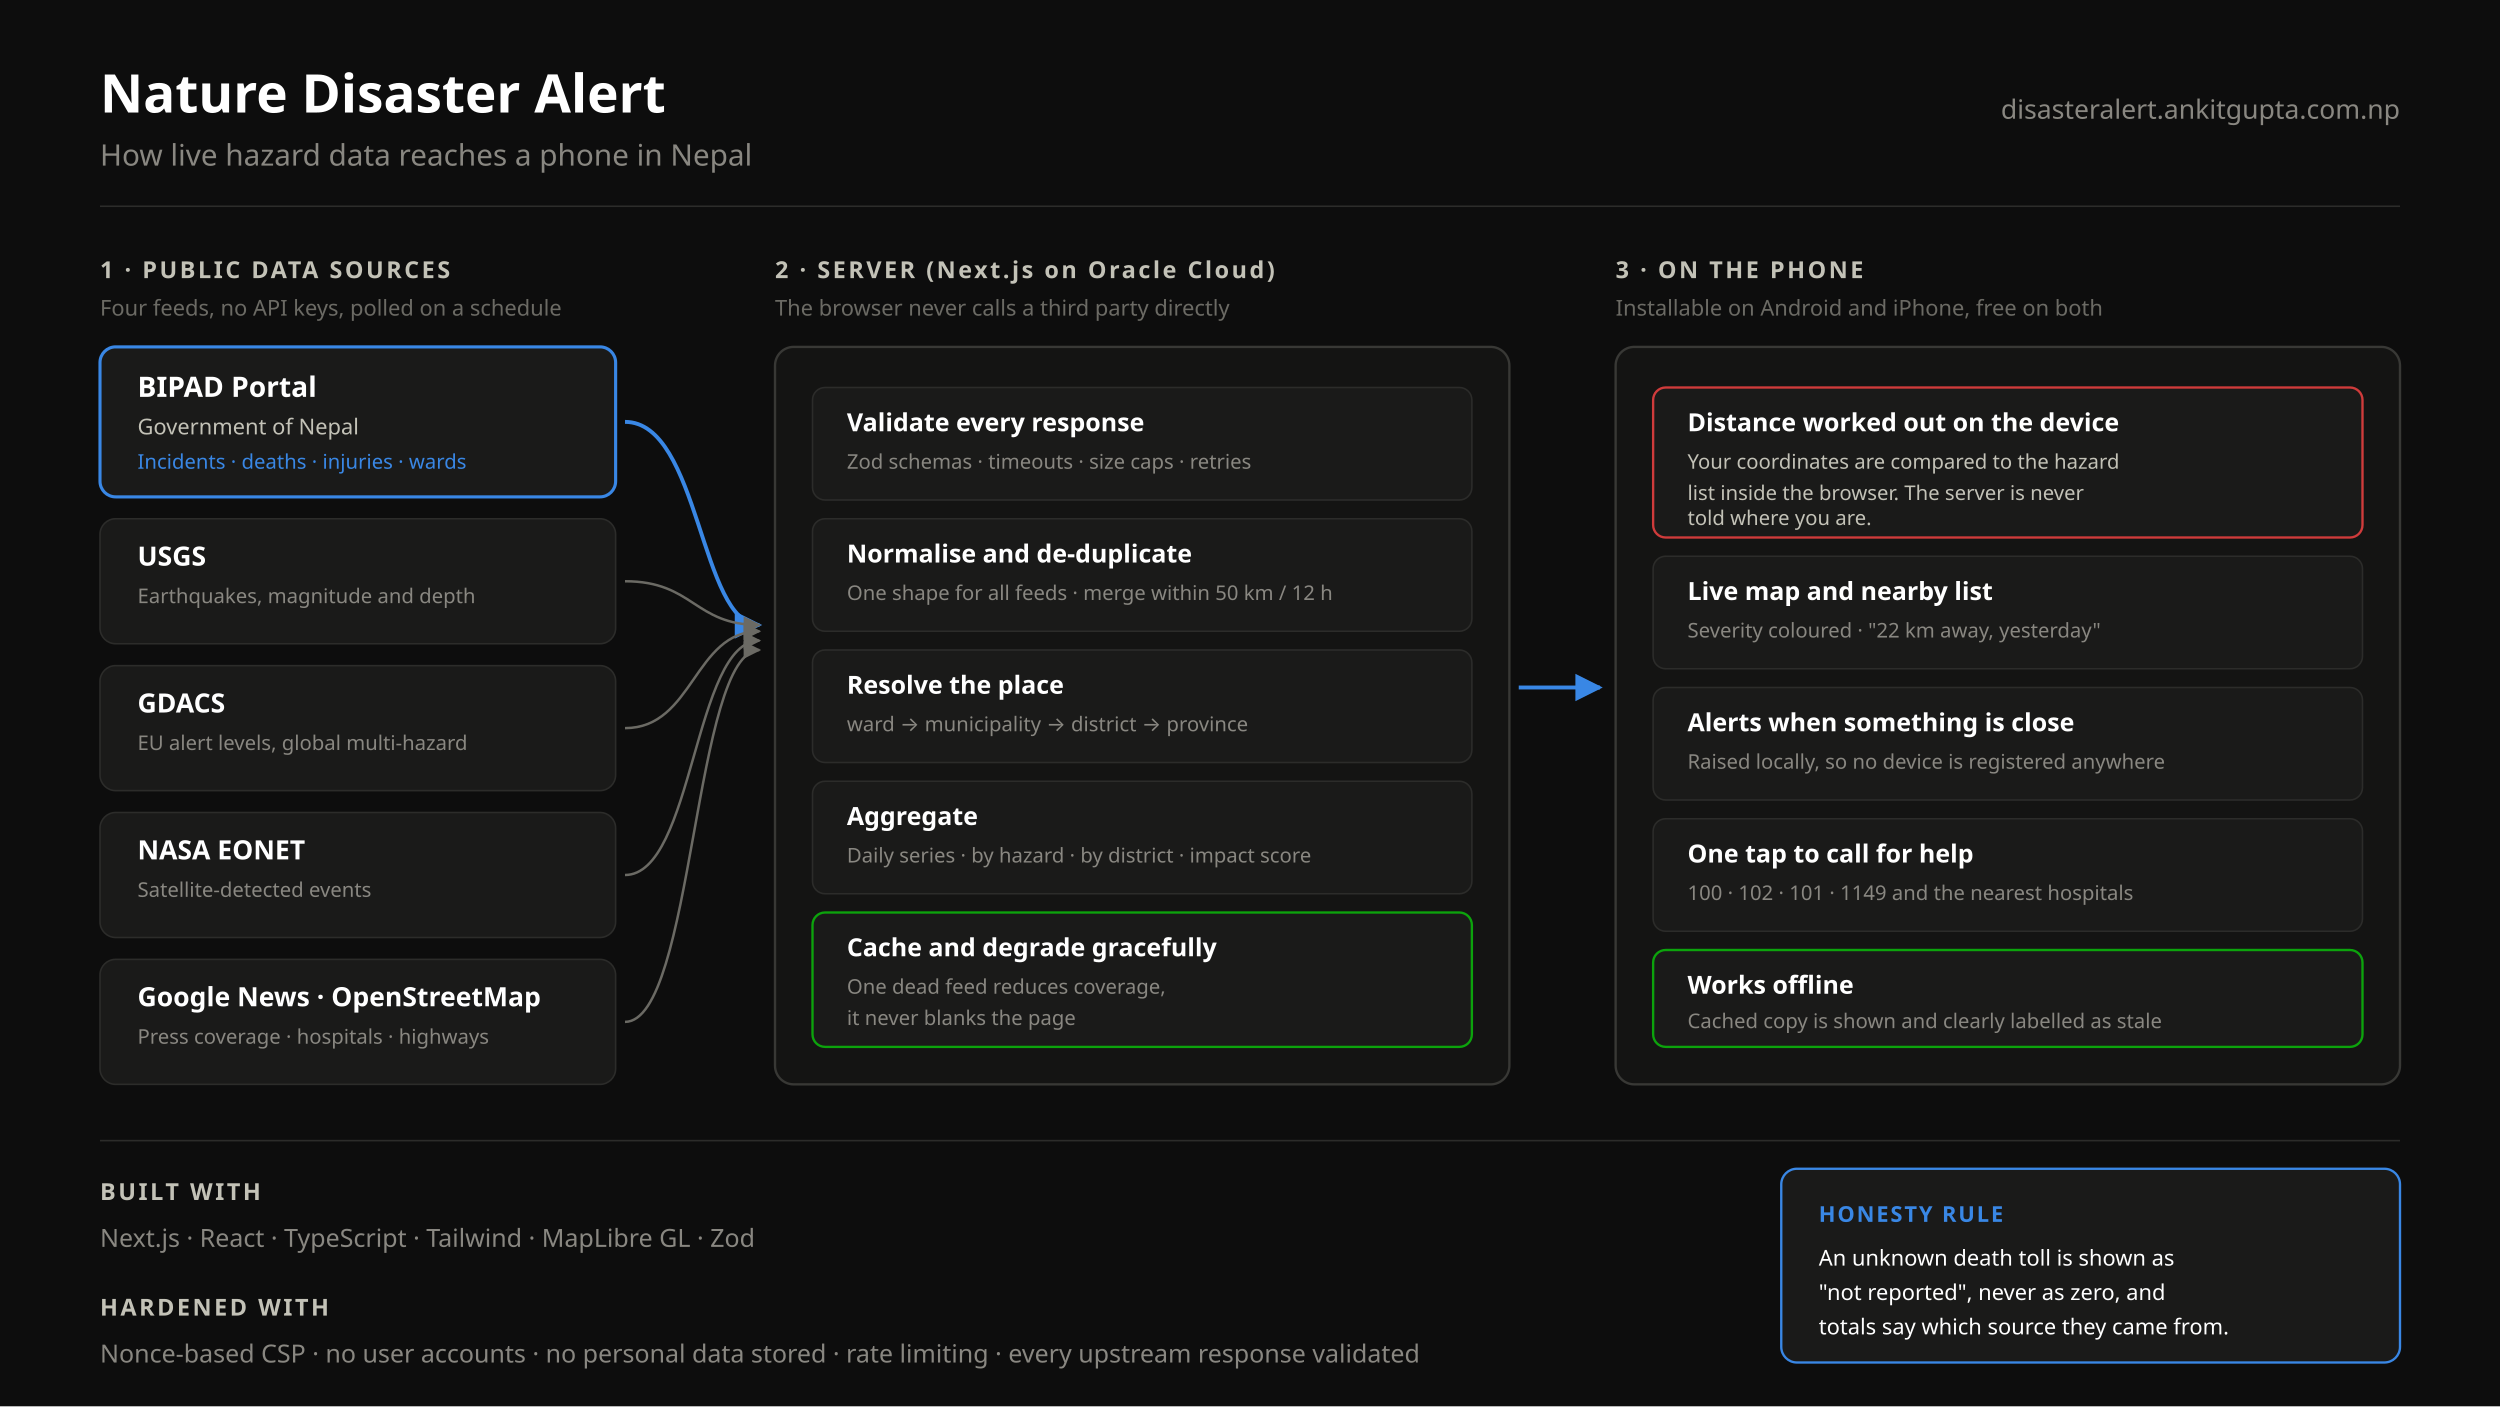
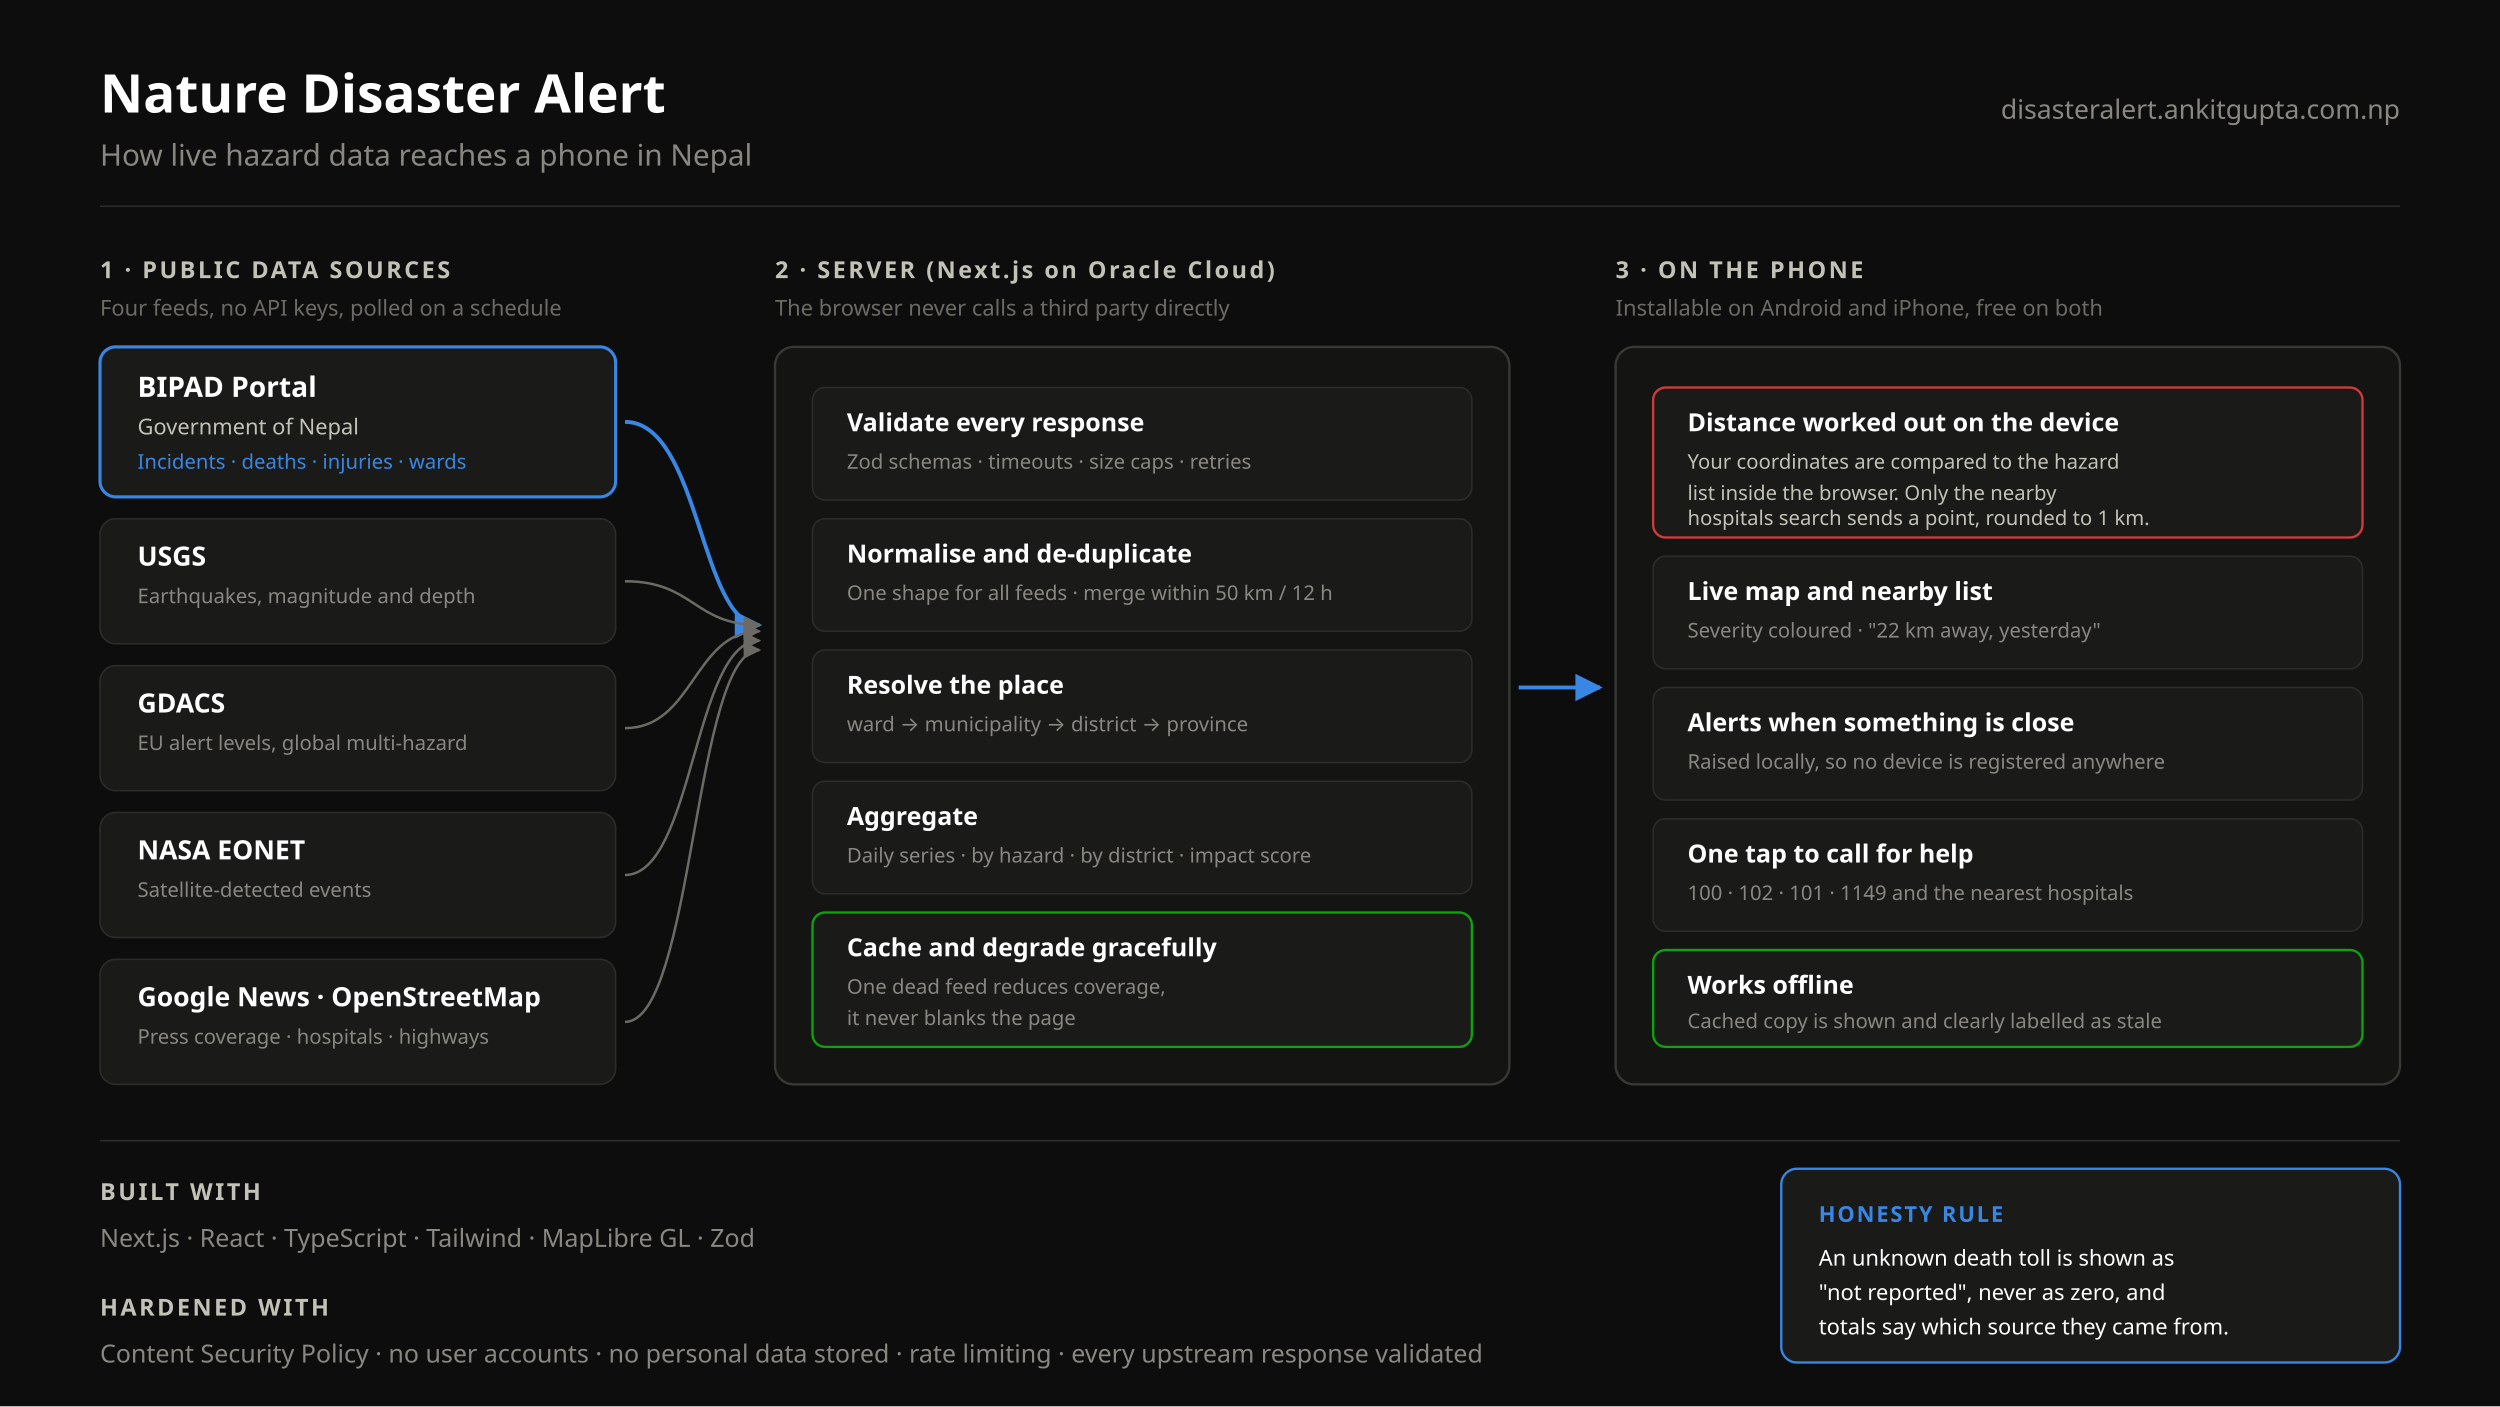
<svg xmlns="http://www.w3.org/2000/svg" viewBox="0 0 1600 900" width="1600" height="900" font-family="Segoe UI, system-ui, -apple-system, sans-serif">
  <defs>
    <marker id="arrow" viewBox="0 0 10 10" refX="9" refY="5" markerWidth="7" markerHeight="7" orient="auto-start-reverse">
      <path d="M 0 0 L 10 5 L 0 10 z" fill="#6b6a64" />
    </marker>
    <marker id="arrowBlue" viewBox="0 0 10 10" refX="9" refY="5" markerWidth="7" markerHeight="7" orient="auto-start-reverse">
      <path d="M 0 0 L 10 5 L 0 10 z" fill="#3987e5" />
    </marker>
  </defs>
  <rect width="1600" height="900" fill="#0d0d0d" />
  <text x="64" y="72" fill="#ffffff" font-size="34" font-weight="600">Nature Disaster Alert</text>
  <text x="64" y="106" fill="#898781" font-size="19">How live hazard data reaches a phone in Nepal</text>
  <text x="1536" y="76" fill="#898781" font-size="17" text-anchor="end">disasteralert.ankitgupta.com.np</text>
  <line x1="64" y1="132" x2="1536" y2="132" stroke="#2c2c2a" stroke-width="1" />
  <text x="64" y="178" fill="#c3c2b7" font-size="15" font-weight="600" letter-spacing="1.6">1 · PUBLIC DATA SOURCES</text>
  <text x="64" y="202" fill="#6b6a64" font-size="14">Four feeds, no API keys, polled on a schedule</text>
  <g>
    <rect x="64" y="222" width="330" height="96" rx="10" fill="#1a1a19" stroke="#3987e5" stroke-width="2" />
    <text x="88" y="254" fill="#ffffff" font-size="18" font-weight="600">BIPAD Portal</text>
    <text x="88" y="278" fill="#c3c2b7" font-size="14">Government of Nepal</text>
    <text x="88" y="300" fill="#3987e5" font-size="13">Incidents · deaths · injuries · wards</text>
  </g>
  <g>
    <rect x="64" y="332" width="330" height="80" rx="10" fill="#1a1a19" stroke="#2c2c2a" />
    <text x="88" y="362" fill="#ffffff" font-size="17" font-weight="600">USGS</text>
    <text x="88" y="386" fill="#898781" font-size="13">Earthquakes, magnitude and depth</text>
  </g>
  <g>
    <rect x="64" y="426" width="330" height="80" rx="10" fill="#1a1a19" stroke="#2c2c2a" />
    <text x="88" y="456" fill="#ffffff" font-size="17" font-weight="600">GDACS</text>
    <text x="88" y="480" fill="#898781" font-size="13">EU alert levels, global multi-hazard</text>
  </g>
  <g>
    <rect x="64" y="520" width="330" height="80" rx="10" fill="#1a1a19" stroke="#2c2c2a" />
    <text x="88" y="550" fill="#ffffff" font-size="17" font-weight="600">NASA EONET</text>
    <text x="88" y="574" fill="#898781" font-size="13">Satellite-detected events</text>
  </g>
  <g>
    <rect x="64" y="614" width="330" height="80" rx="10" fill="#1a1a19" stroke="#2c2c2a" />
    <text x="88" y="644" fill="#ffffff" font-size="17" font-weight="600">Google News · OpenStreetMap</text>
    <text x="88" y="668" fill="#898781" font-size="13">Press coverage · hospitals · highways</text>
  </g>
  <path d="M 400 270 C 448 270 448 400 486 400" stroke="#3987e5" stroke-width="2.5" fill="none" marker-end="url(#arrowBlue)" />
  <path d="M 400 372 C 444 372 444 400 486 400" stroke="#6b6a64" stroke-width="1.6" fill="none" marker-end="url(#arrow)" />
  <path d="M 400 466 C 444 466 444 404 486 404" stroke="#6b6a64" stroke-width="1.6" fill="none" marker-end="url(#arrow)" />
  <path d="M 400 560 C 444 560 444 410 486 410" stroke="#6b6a64" stroke-width="1.6" fill="none" marker-end="url(#arrow)" />
  <path d="M 400 654 C 444 654 444 416 486 416" stroke="#6b6a64" stroke-width="1.6" fill="none" marker-end="url(#arrow)" />
  <text x="496" y="178" fill="#c3c2b7" font-size="15" font-weight="600" letter-spacing="1.6">2 · SERVER  (Next.js on Oracle Cloud)</text>
  <text x="496" y="202" fill="#6b6a64" font-size="14">The browser never calls a third party directly</text>
  <rect x="496" y="222" width="470" height="472" rx="12" fill="#141413" stroke="#383835" stroke-width="1.5" />
  <g>
    <rect x="520" y="248" width="422" height="72" rx="8" fill="#1a1a19" stroke="#2c2c2a" />
    <text x="542" y="276" fill="#ffffff" font-size="16" font-weight="600">Validate every response</text>
    <text x="542" y="300" fill="#898781" font-size="13">Zod schemas · timeouts · size caps · retries</text>
  </g>
  <g>
    <rect x="520" y="332" width="422" height="72" rx="8" fill="#1a1a19" stroke="#2c2c2a" />
    <text x="542" y="360" fill="#ffffff" font-size="16" font-weight="600">Normalise and de-duplicate</text>
    <text x="542" y="384" fill="#898781" font-size="13">One shape for all feeds · merge within 50 km / 12 h</text>
  </g>
  <g>
    <rect x="520" y="416" width="422" height="72" rx="8" fill="#1a1a19" stroke="#2c2c2a" />
    <text x="542" y="444" fill="#ffffff" font-size="16" font-weight="600">Resolve the place</text>
    <text x="542" y="468" fill="#898781" font-size="13">ward → municipality → district → province</text>
  </g>
  <g>
    <rect x="520" y="500" width="422" height="72" rx="8" fill="#1a1a19" stroke="#2c2c2a" />
    <text x="542" y="528" fill="#ffffff" font-size="16" font-weight="600">Aggregate</text>
    <text x="542" y="552" fill="#898781" font-size="13">Daily series · by hazard · by district · impact score</text>
  </g>
  <g>
    <rect x="520" y="584" width="422" height="86" rx="8" fill="#1a1a19" stroke="#0ca30c" stroke-width="1.5" />
    <text x="542" y="612" fill="#ffffff" font-size="16" font-weight="600">Cache and degrade gracefully</text>
    <text x="542" y="636" fill="#898781" font-size="13">One dead feed reduces coverage,</text>
    <text x="542" y="656" fill="#898781" font-size="13">it never blanks the page</text>
  </g>
  <path d="M 972 440 L 1024 440" stroke="#3987e5" stroke-width="2.5" fill="none" marker-end="url(#arrowBlue)" />
  <text x="1034" y="178" fill="#c3c2b7" font-size="15" font-weight="600" letter-spacing="1.6">3 · ON THE PHONE</text>
  <text x="1034" y="202" fill="#6b6a64" font-size="14">Installable on Android and iPhone, free on both</text>
  <rect x="1034" y="222" width="502" height="472" rx="12" fill="#141413" stroke="#383835" stroke-width="1.5" />
  <g>
    <rect x="1058" y="248" width="454" height="96" rx="8" fill="#1a1a19" stroke="#d03b3b" stroke-width="1.5" />
    <text x="1080" y="276" fill="#ffffff" font-size="16" font-weight="600">Distance worked out on the device</text>
    <text x="1080" y="300" fill="#c3c2b7" font-size="13">Your coordinates are compared to the hazard</text>
-     <text x="1080" y="320" fill="#c3c2b7" font-size="13">list inside the browser. The server is never</text>
-     <text x="1080" y="336" fill="#c3c2b7" font-size="13">told where you are.</text>
+     <text x="1080" y="320" fill="#c3c2b7" font-size="13">list inside the browser. Only the nearby</text>
+     <text x="1080" y="336" fill="#c3c2b7" font-size="13">hospitals search sends a point, rounded to 1 km.</text>
  </g>
  <g>
    <rect x="1058" y="356" width="454" height="72" rx="8" fill="#1a1a19" stroke="#2c2c2a" />
    <text x="1080" y="384" fill="#ffffff" font-size="16" font-weight="600">Live map and nearby list</text>
    <text x="1080" y="408" fill="#898781" font-size="13">Severity coloured · "22 km away, yesterday"</text>
  </g>
  <g>
    <rect x="1058" y="440" width="454" height="72" rx="8" fill="#1a1a19" stroke="#2c2c2a" />
    <text x="1080" y="468" fill="#ffffff" font-size="16" font-weight="600">Alerts when something is close</text>
    <text x="1080" y="492" fill="#898781" font-size="13">Raised locally, so no device is registered anywhere</text>
  </g>
  <g>
    <rect x="1058" y="524" width="454" height="72" rx="8" fill="#1a1a19" stroke="#2c2c2a" />
    <text x="1080" y="552" fill="#ffffff" font-size="16" font-weight="600">One tap to call for help</text>
    <text x="1080" y="576" fill="#898781" font-size="13">100 · 102 · 101 · 1149 and the nearest hospitals</text>
  </g>
  <g>
    <rect x="1058" y="608" width="454" height="62" rx="8" fill="#1a1a19" stroke="#0ca30c" stroke-width="1.5" />
    <text x="1080" y="636" fill="#ffffff" font-size="16" font-weight="600">Works offline</text>
    <text x="1080" y="658" fill="#898781" font-size="13">Cached copy is shown and clearly labelled as stale</text>
  </g>
  <line x1="64" y1="730" x2="1536" y2="730" stroke="#2c2c2a" stroke-width="1" />
  <text x="64" y="768" fill="#c3c2b7" font-size="15" font-weight="600" letter-spacing="1.6">BUILT WITH</text>
  <text x="64" y="798" fill="#898781" font-size="16">Next.js · React · TypeScript · Tailwind · MapLibre GL · Zod</text>
  <text x="64" y="842" fill="#c3c2b7" font-size="15" font-weight="600" letter-spacing="1.6">HARDENED WITH</text>
-   <text x="64" y="872" fill="#898781" font-size="16">Nonce-based CSP · no user accounts · no personal data stored · rate limiting · every upstream response validated</text>
+   <text x="64" y="872" fill="#898781" font-size="16">Content Security Policy · no user accounts · no personal data stored · rate limiting · every upstream response validated</text>
  <rect x="1140" y="748" width="396" height="124" rx="10" fill="#1a1a19" stroke="#3987e5" stroke-width="1.5" />
  <text x="1164" y="782" fill="#3987e5" font-size="14" font-weight="600" letter-spacing="1.2">HONESTY RULE</text>
  <text x="1164" y="810" fill="#ffffff" font-size="14">An unknown death toll is shown as</text>
  <text x="1164" y="832" fill="#ffffff" font-size="14">"not reported", never as zero, and</text>
  <text x="1164" y="854" fill="#ffffff" font-size="14">totals say which source they came from.</text>
</svg>
